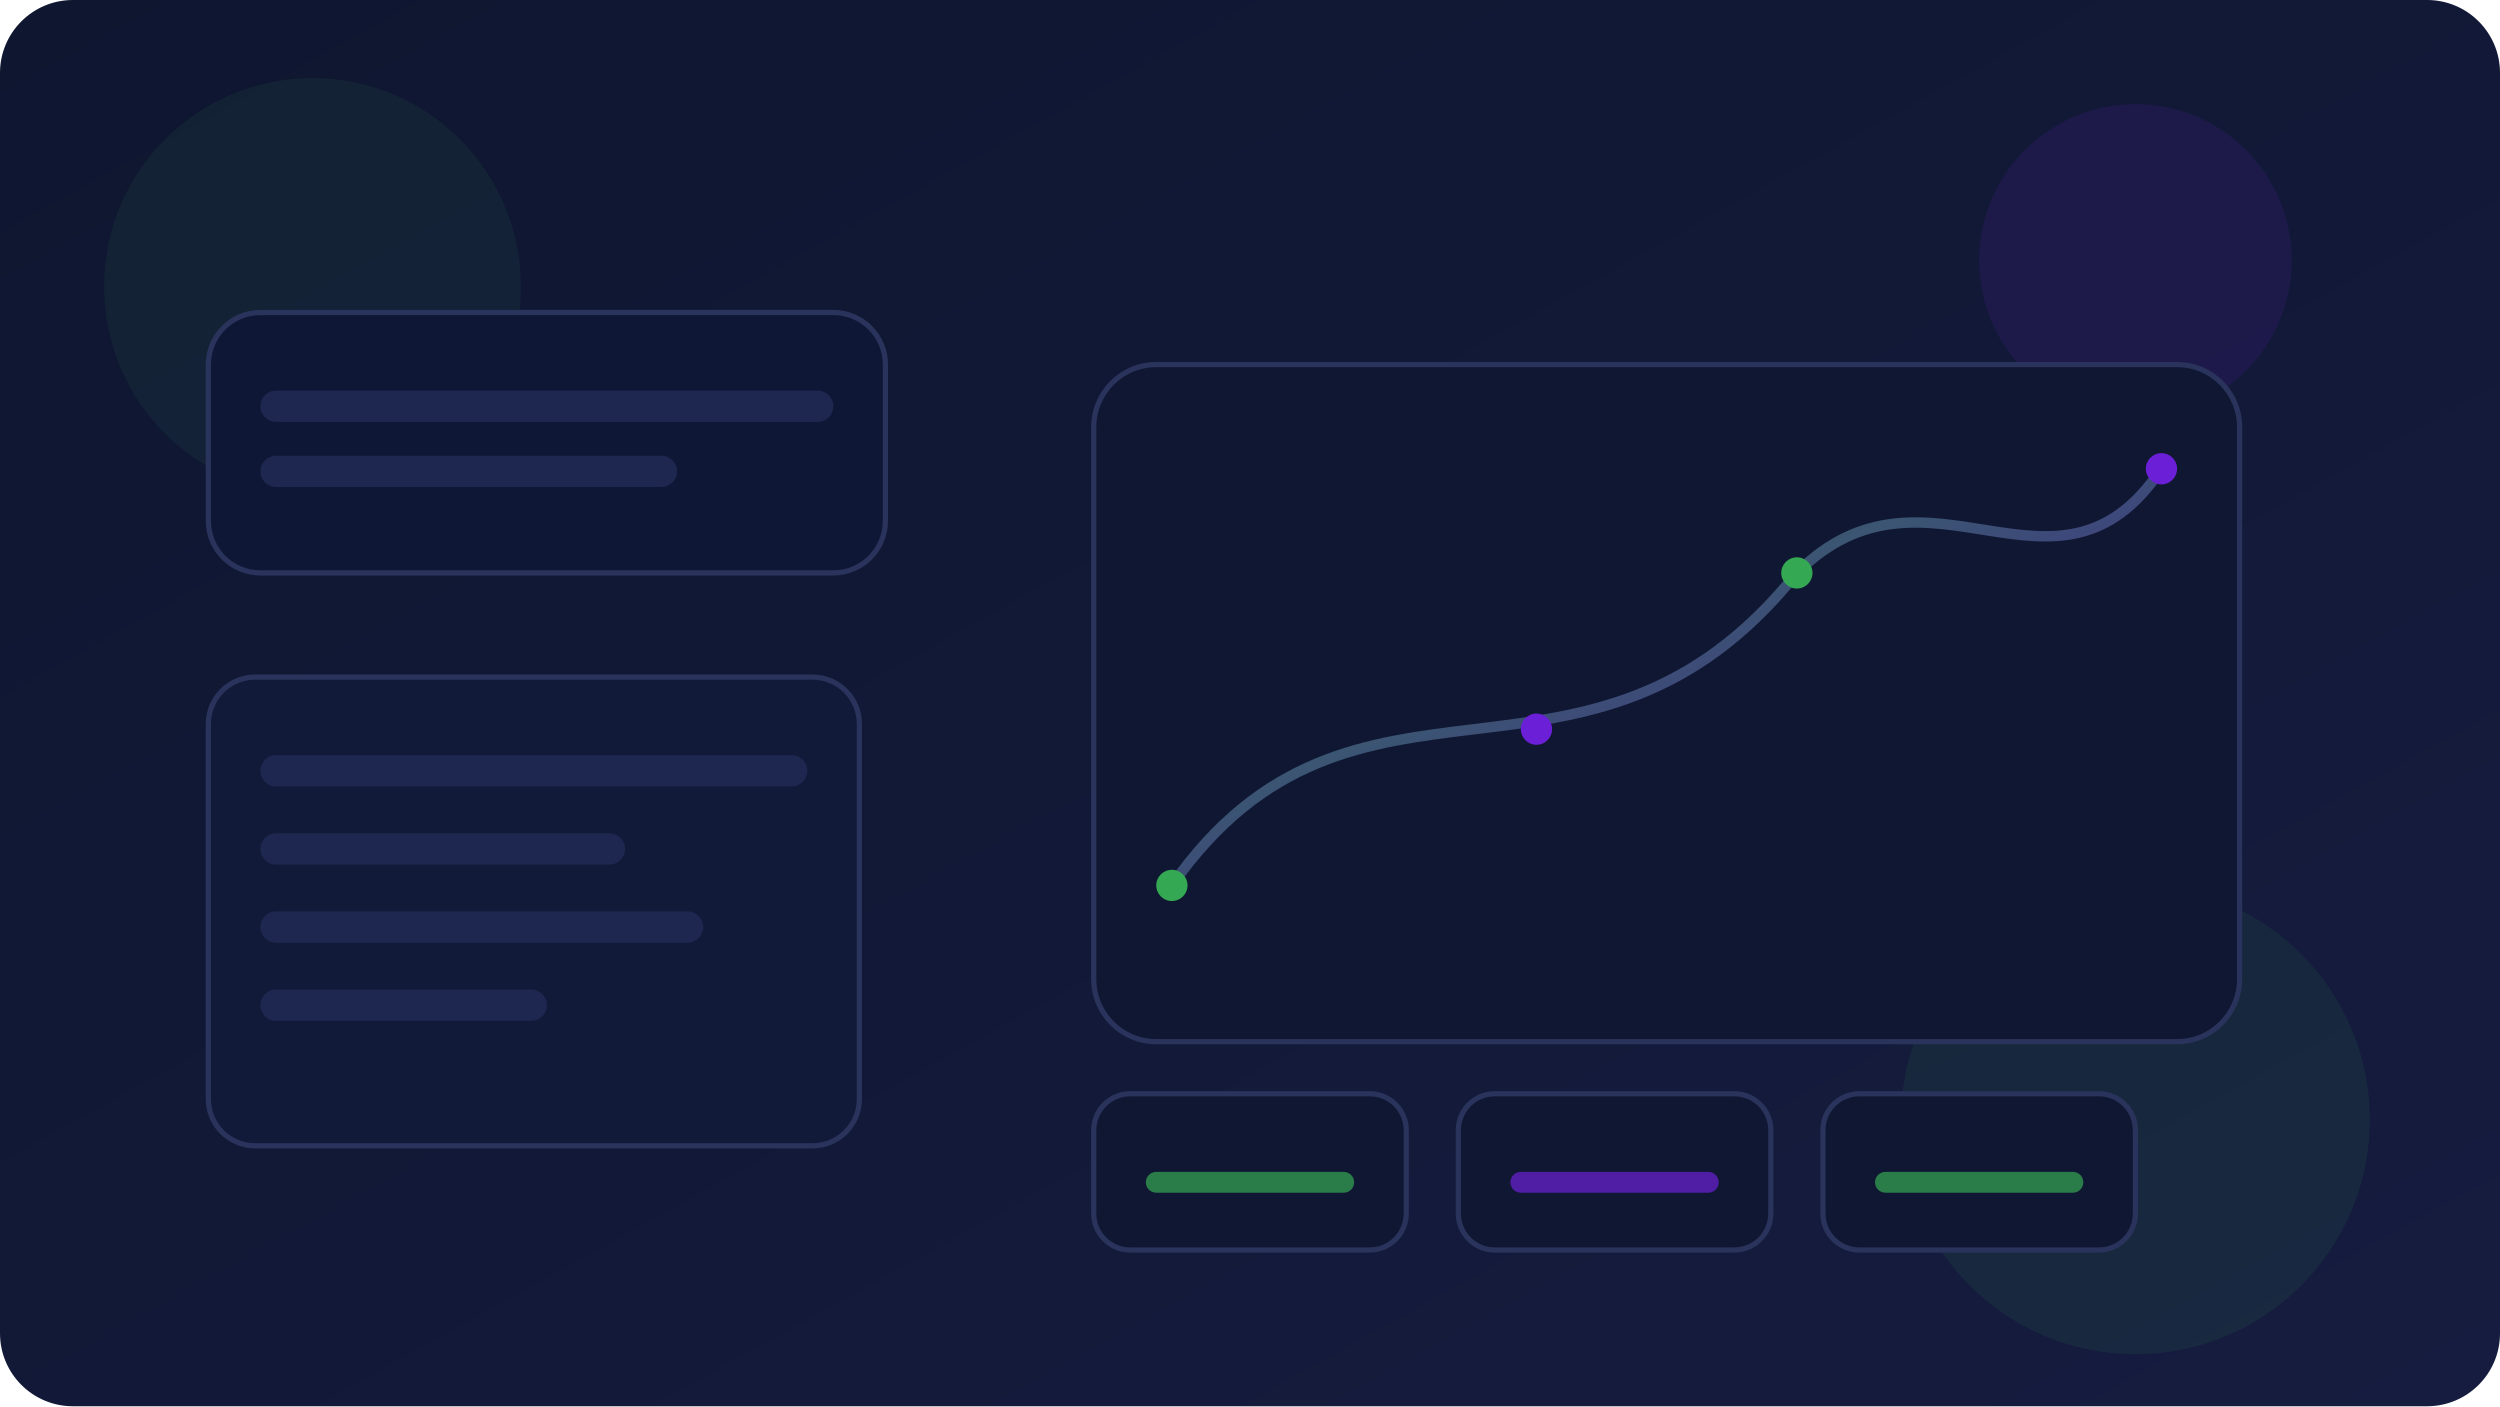
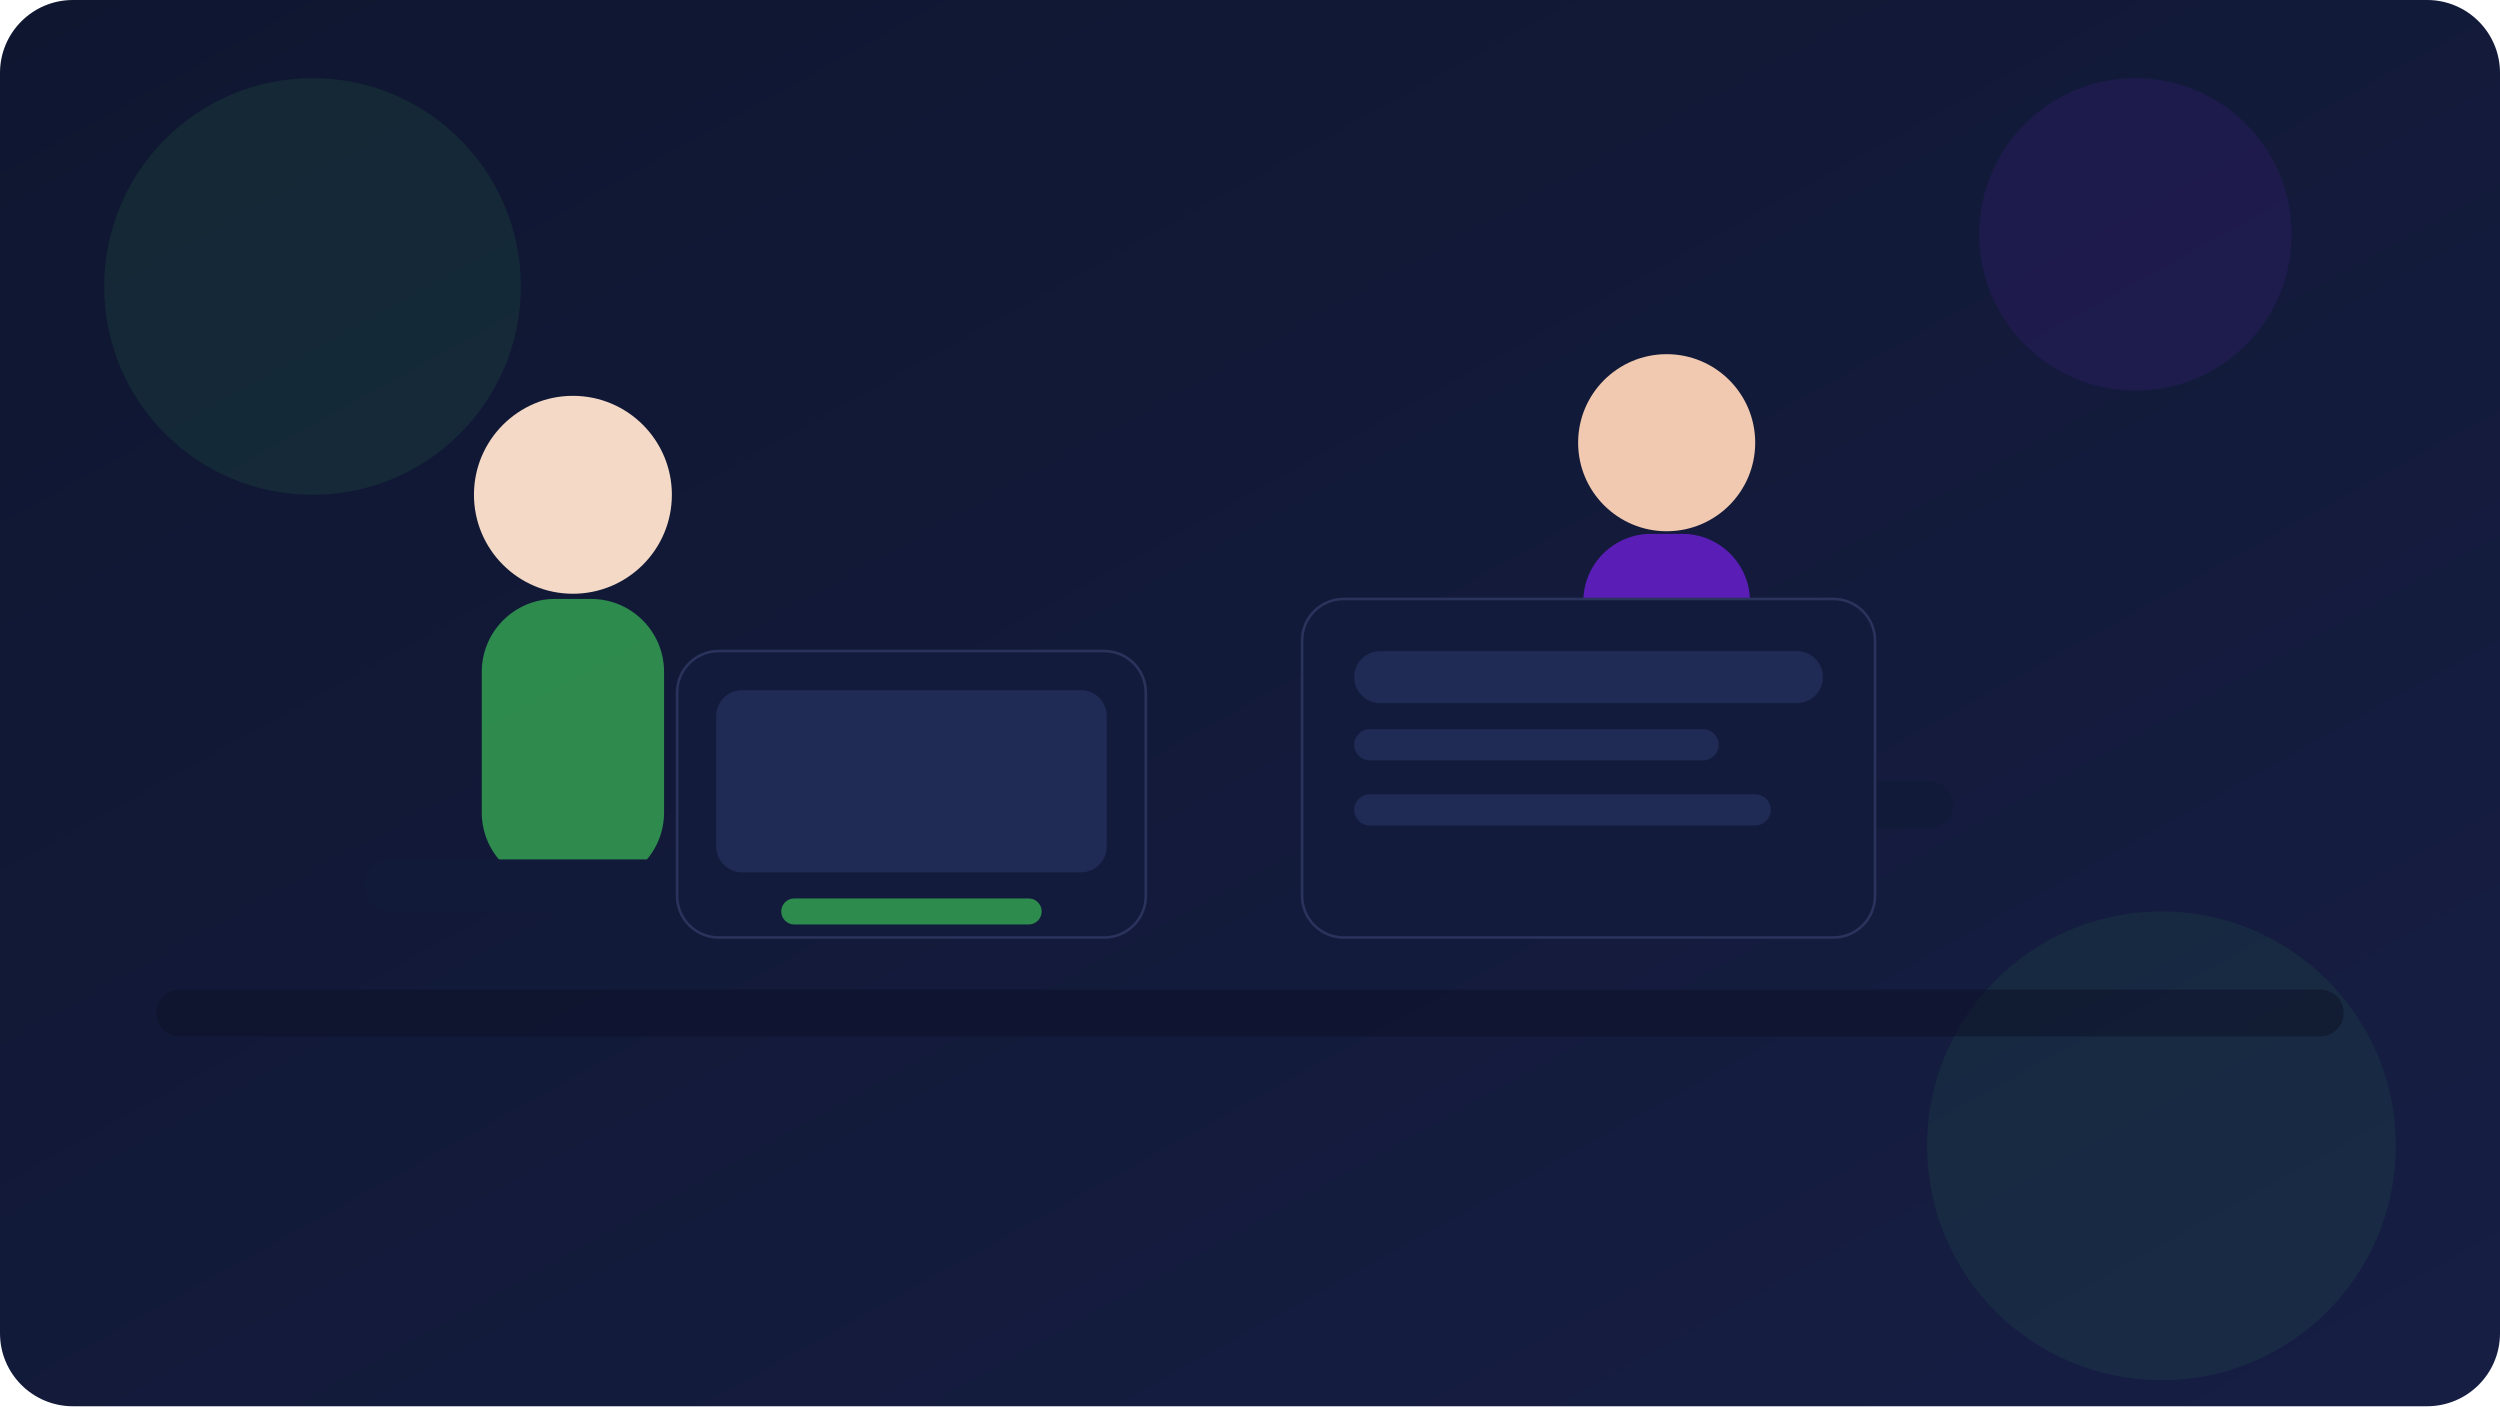
- <svg xmlns="http://www.w3.org/2000/svg" width="960" height="540" viewBox="0 0 960 540" role="img" aria-label="Google Cloud program visual">
+ <svg xmlns="http://www.w3.org/2000/svg" width="960" height="540" viewBox="0 0 960 540" role="img" aria-label="Learning illustration">
  <defs>
-     <linearGradient id="bg" x1="0" x2="1" y1="0" y2="1">
+     <linearGradient id="bg" x1="0" y1="0" x2="1" y2="1">
      <stop offset="0%" stop-color="#0f1630" />
-       <stop offset="100%" stop-color="#151c3f" />
+       <stop offset="100%" stop-color="#161e44" />
    </linearGradient>
-     <linearGradient id="glow" x1="0" x2="1" y1="0" y2="1">
-       <stop offset="0%" stop-color="#34a853" stop-opacity="0.8" />
-       <stop offset="100%" stop-color="#6b1fd6" stop-opacity="0.6" />
+     <linearGradient id="glow" x1="0" y1="0" x2="1" y2="1">
+       <stop offset="0%" stop-color="#34a853" stop-opacity="0.9" />
+       <stop offset="100%" stop-color="#6b1fd6" stop-opacity="0.7" />
    </linearGradient>
  </defs>
  <rect width="960" height="540" rx="28" fill="url(#bg)" />
-   <circle cx="120" cy="110" r="80" fill="#34a853" opacity="0.08" />
-   <circle cx="820" cy="100" r="60" fill="#6b1fd6" opacity="0.12" />
-   <circle cx="820" cy="430" r="90" fill="#34a853" opacity="0.1" />
-   <rect x="80" y="260" width="250" height="180" rx="18" fill="#121a3a" stroke="#2a335b" stroke-width="2" />
-   <rect x="100" y="290" width="210" height="12" rx="6" fill="#1e2750" />
-   <rect x="100" y="320" width="140" height="12" rx="6" fill="#1e2750" />
-   <rect x="100" y="350" width="170" height="12" rx="6" fill="#1e2750" />
-   <rect x="100" y="380" width="110" height="12" rx="6" fill="#1e2750" />
-   <rect x="420" y="140" width="440" height="260" rx="24" fill="#101733" stroke="#2a335b" stroke-width="2" />
-   <path d="M450 340 C520 240, 610 320, 690 220 C740 170, 790 240, 830 180" stroke="url(#glow)" stroke-width="4" fill="none" />
-   <circle cx="450" cy="340" r="6" fill="#34a853" />
-   <circle cx="590" cy="280" r="6" fill="#6b1fd6" />
-   <circle cx="690" cy="220" r="6" fill="#34a853" />
-   <circle cx="830" cy="180" r="6" fill="#6b1fd6" />
-   <rect x="420" y="420" width="120" height="60" rx="14" fill="#101733" stroke="#2a335b" stroke-width="2" />
-   <rect x="560" y="420" width="120" height="60" rx="14" fill="#101733" stroke="#2a335b" stroke-width="2" />
-   <rect x="700" y="420" width="120" height="60" rx="14" fill="#101733" stroke="#2a335b" stroke-width="2" />
-   <rect x="440" y="450" width="80" height="8" rx="4" fill="#34a853" opacity="0.7" />
-   <rect x="580" y="450" width="80" height="8" rx="4" fill="#6b1fd6" opacity="0.7" />
-   <rect x="720" y="450" width="80" height="8" rx="4" fill="#34a853" opacity="0.7" />
-   <rect x="80" y="120" width="260" height="100" rx="20" fill="#0f1736" stroke="#2a335b" stroke-width="2" />
-   <rect x="100" y="150" width="220" height="12" rx="6" fill="#1e2750" />
-   <rect x="100" y="175" width="160" height="12" rx="6" fill="#1e2750" />
+   <circle cx="120" cy="110" r="80" fill="#34a853" opacity="0.12" />
+   <circle cx="820" cy="90" r="60" fill="#6b1fd6" opacity="0.12" />
+   <circle cx="830" cy="440" r="90" fill="#34a853" opacity="0.1" />
+   <rect x="60" y="380" width="840" height="18" rx="9" fill="#0b1026" opacity="0.5" />
+   <circle cx="220" cy="190" r="38" fill="#f3d9c6" />
+   <rect x="185" y="230" width="70" height="110" rx="28" fill="#34a853" opacity="0.8" />
+   <rect x="140" y="330" width="170" height="20" rx="10" fill="#111a38" />
+   <rect x="260" y="250" width="180" height="110" rx="16" fill="#121b3b" stroke="#2a335b" />
+   <rect x="275" y="265" width="150" height="70" rx="10" fill="#1f2a55" />
+   <rect x="300" y="345" width="100" height="10" rx="5" fill="#34a853" opacity="0.8" />
+   <circle cx="640" cy="170" r="34" fill="#f0c9b0" />
+   <rect x="608" y="205" width="64" height="100" rx="26" fill="#6b1fd6" opacity="0.8" />
+   <rect x="560" y="300" width="190" height="18" rx="9" fill="#111a38" />
+   <rect x="500" y="230" width="220" height="130" rx="16" fill="#121b3b" stroke="#2a335b" />
+   <rect x="520" y="250" width="180" height="20" rx="10" fill="#1f2a55" />
+   <rect x="520" y="280" width="140" height="12" rx="6" fill="#1f2a55" />
+   <rect x="520" y="305" width="160" height="12" rx="6" fill="#1f2a55" />
</svg>
